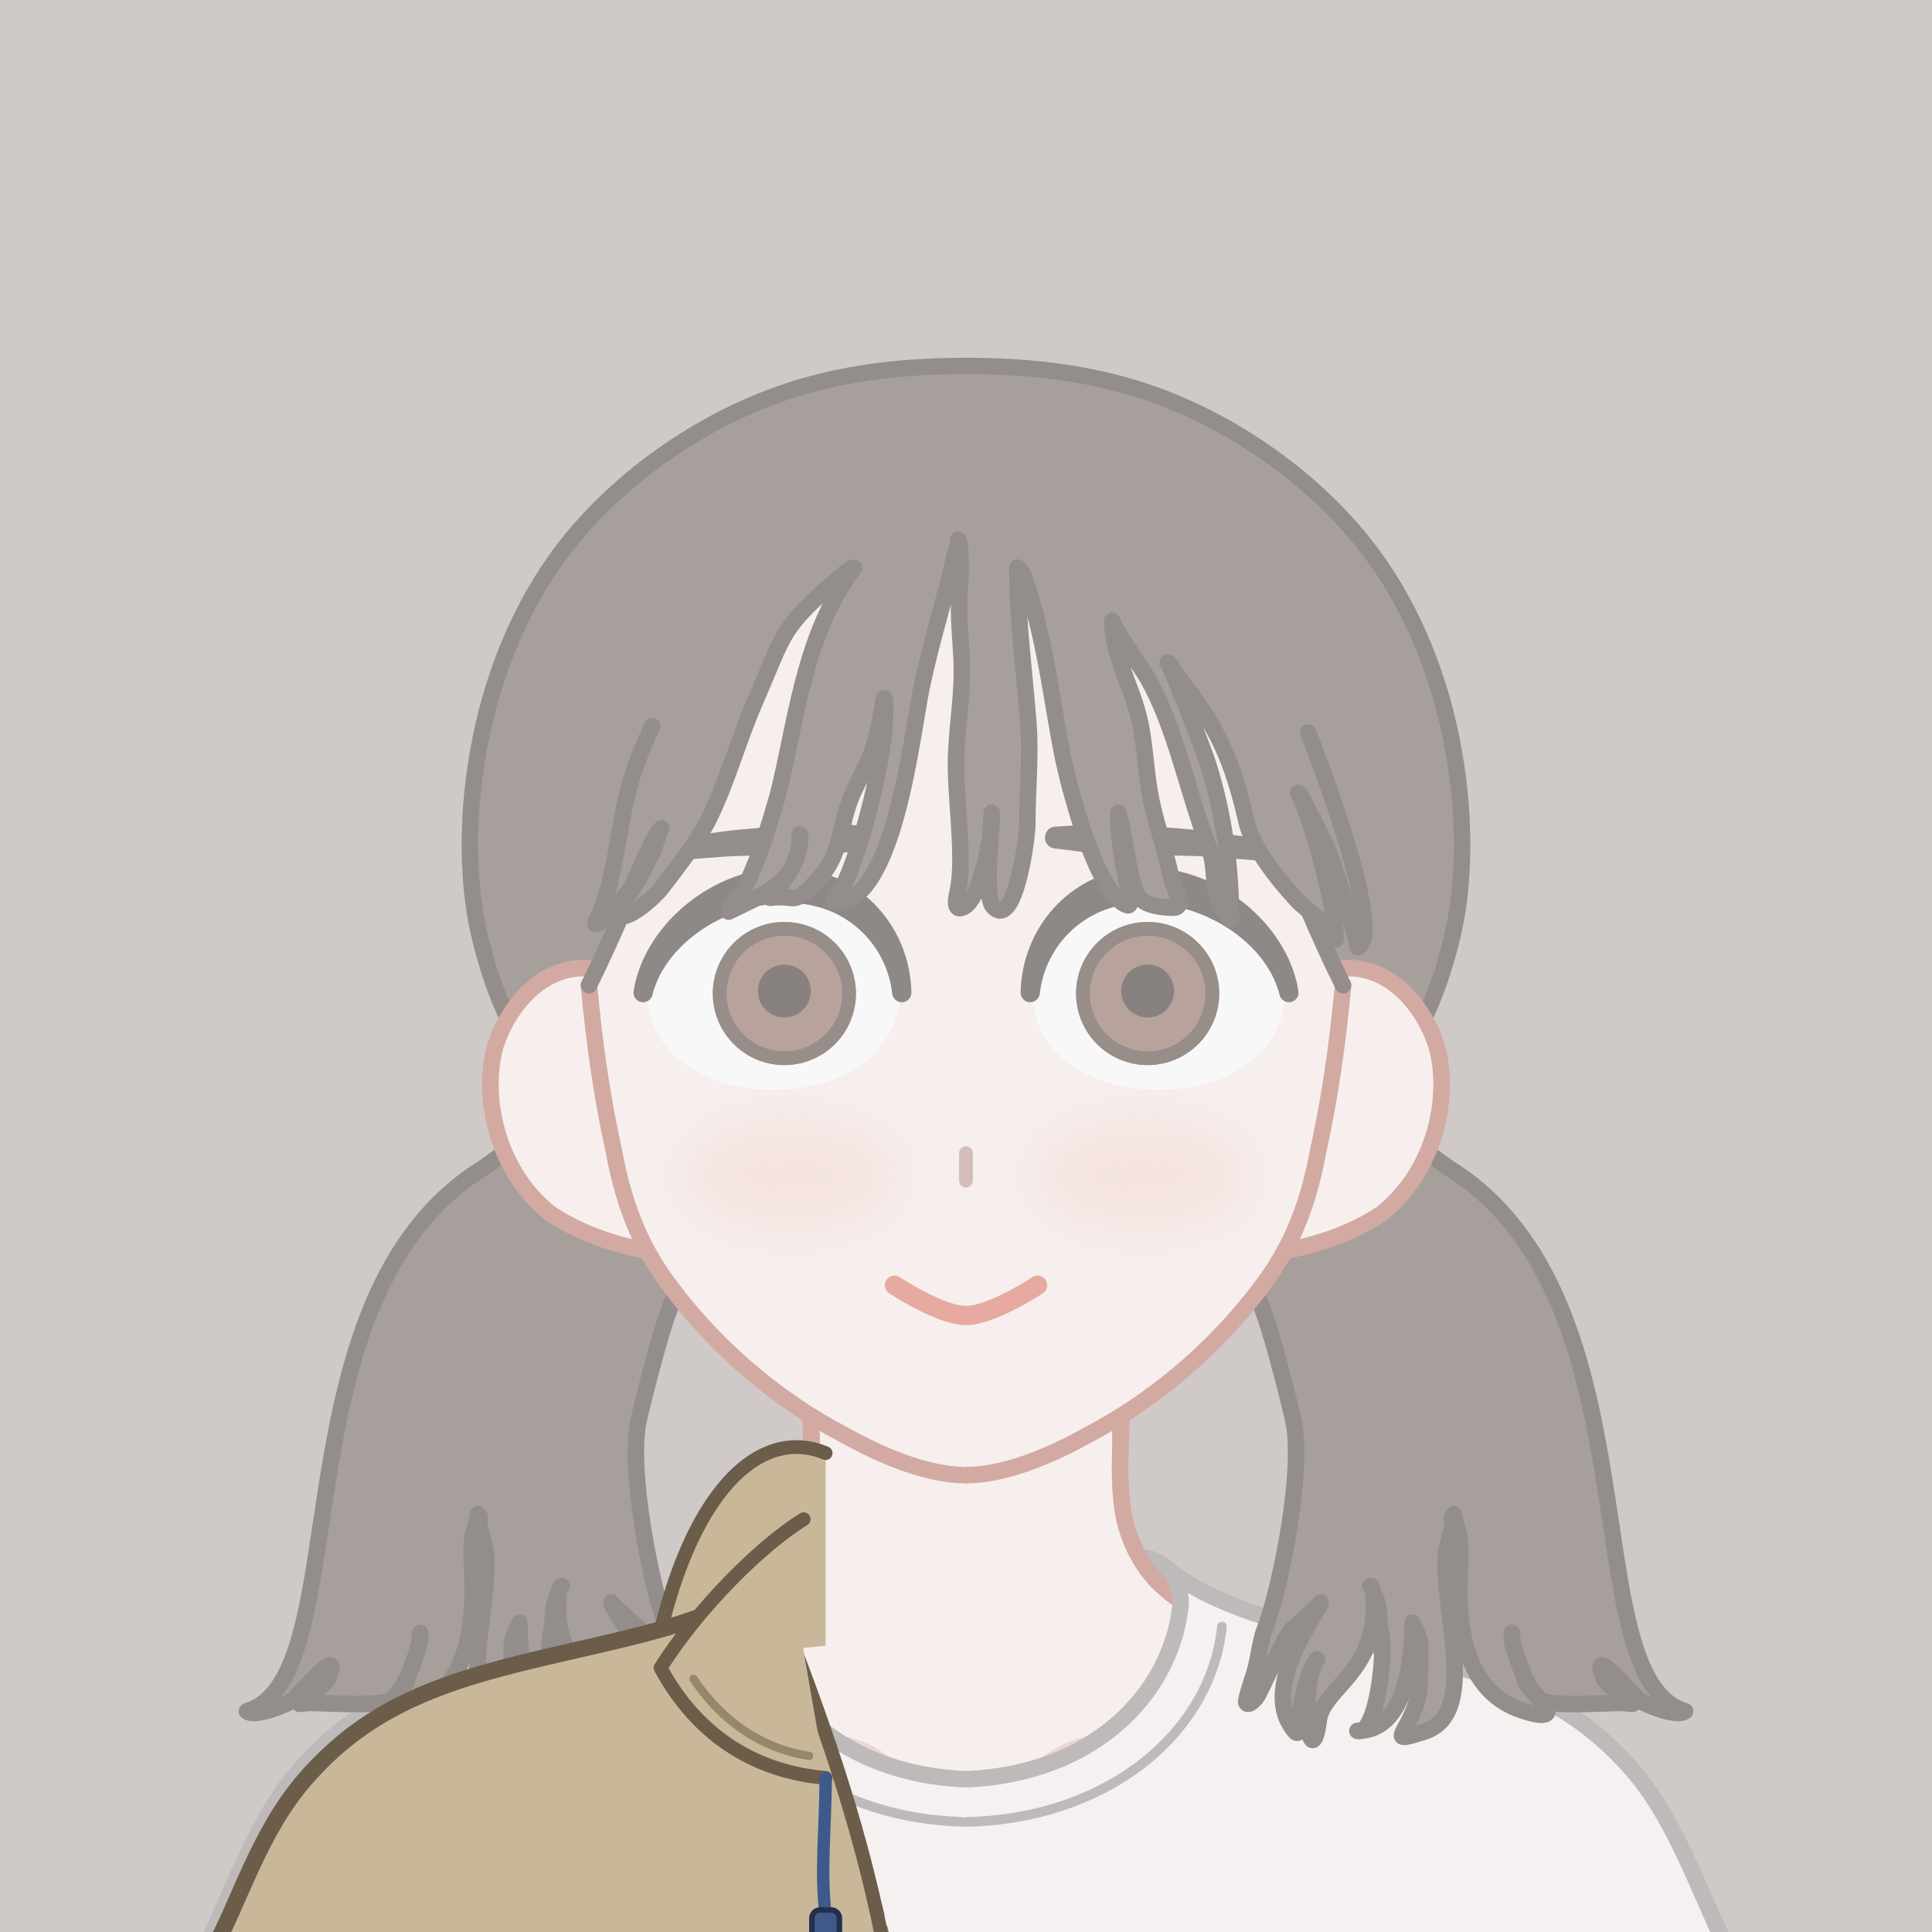
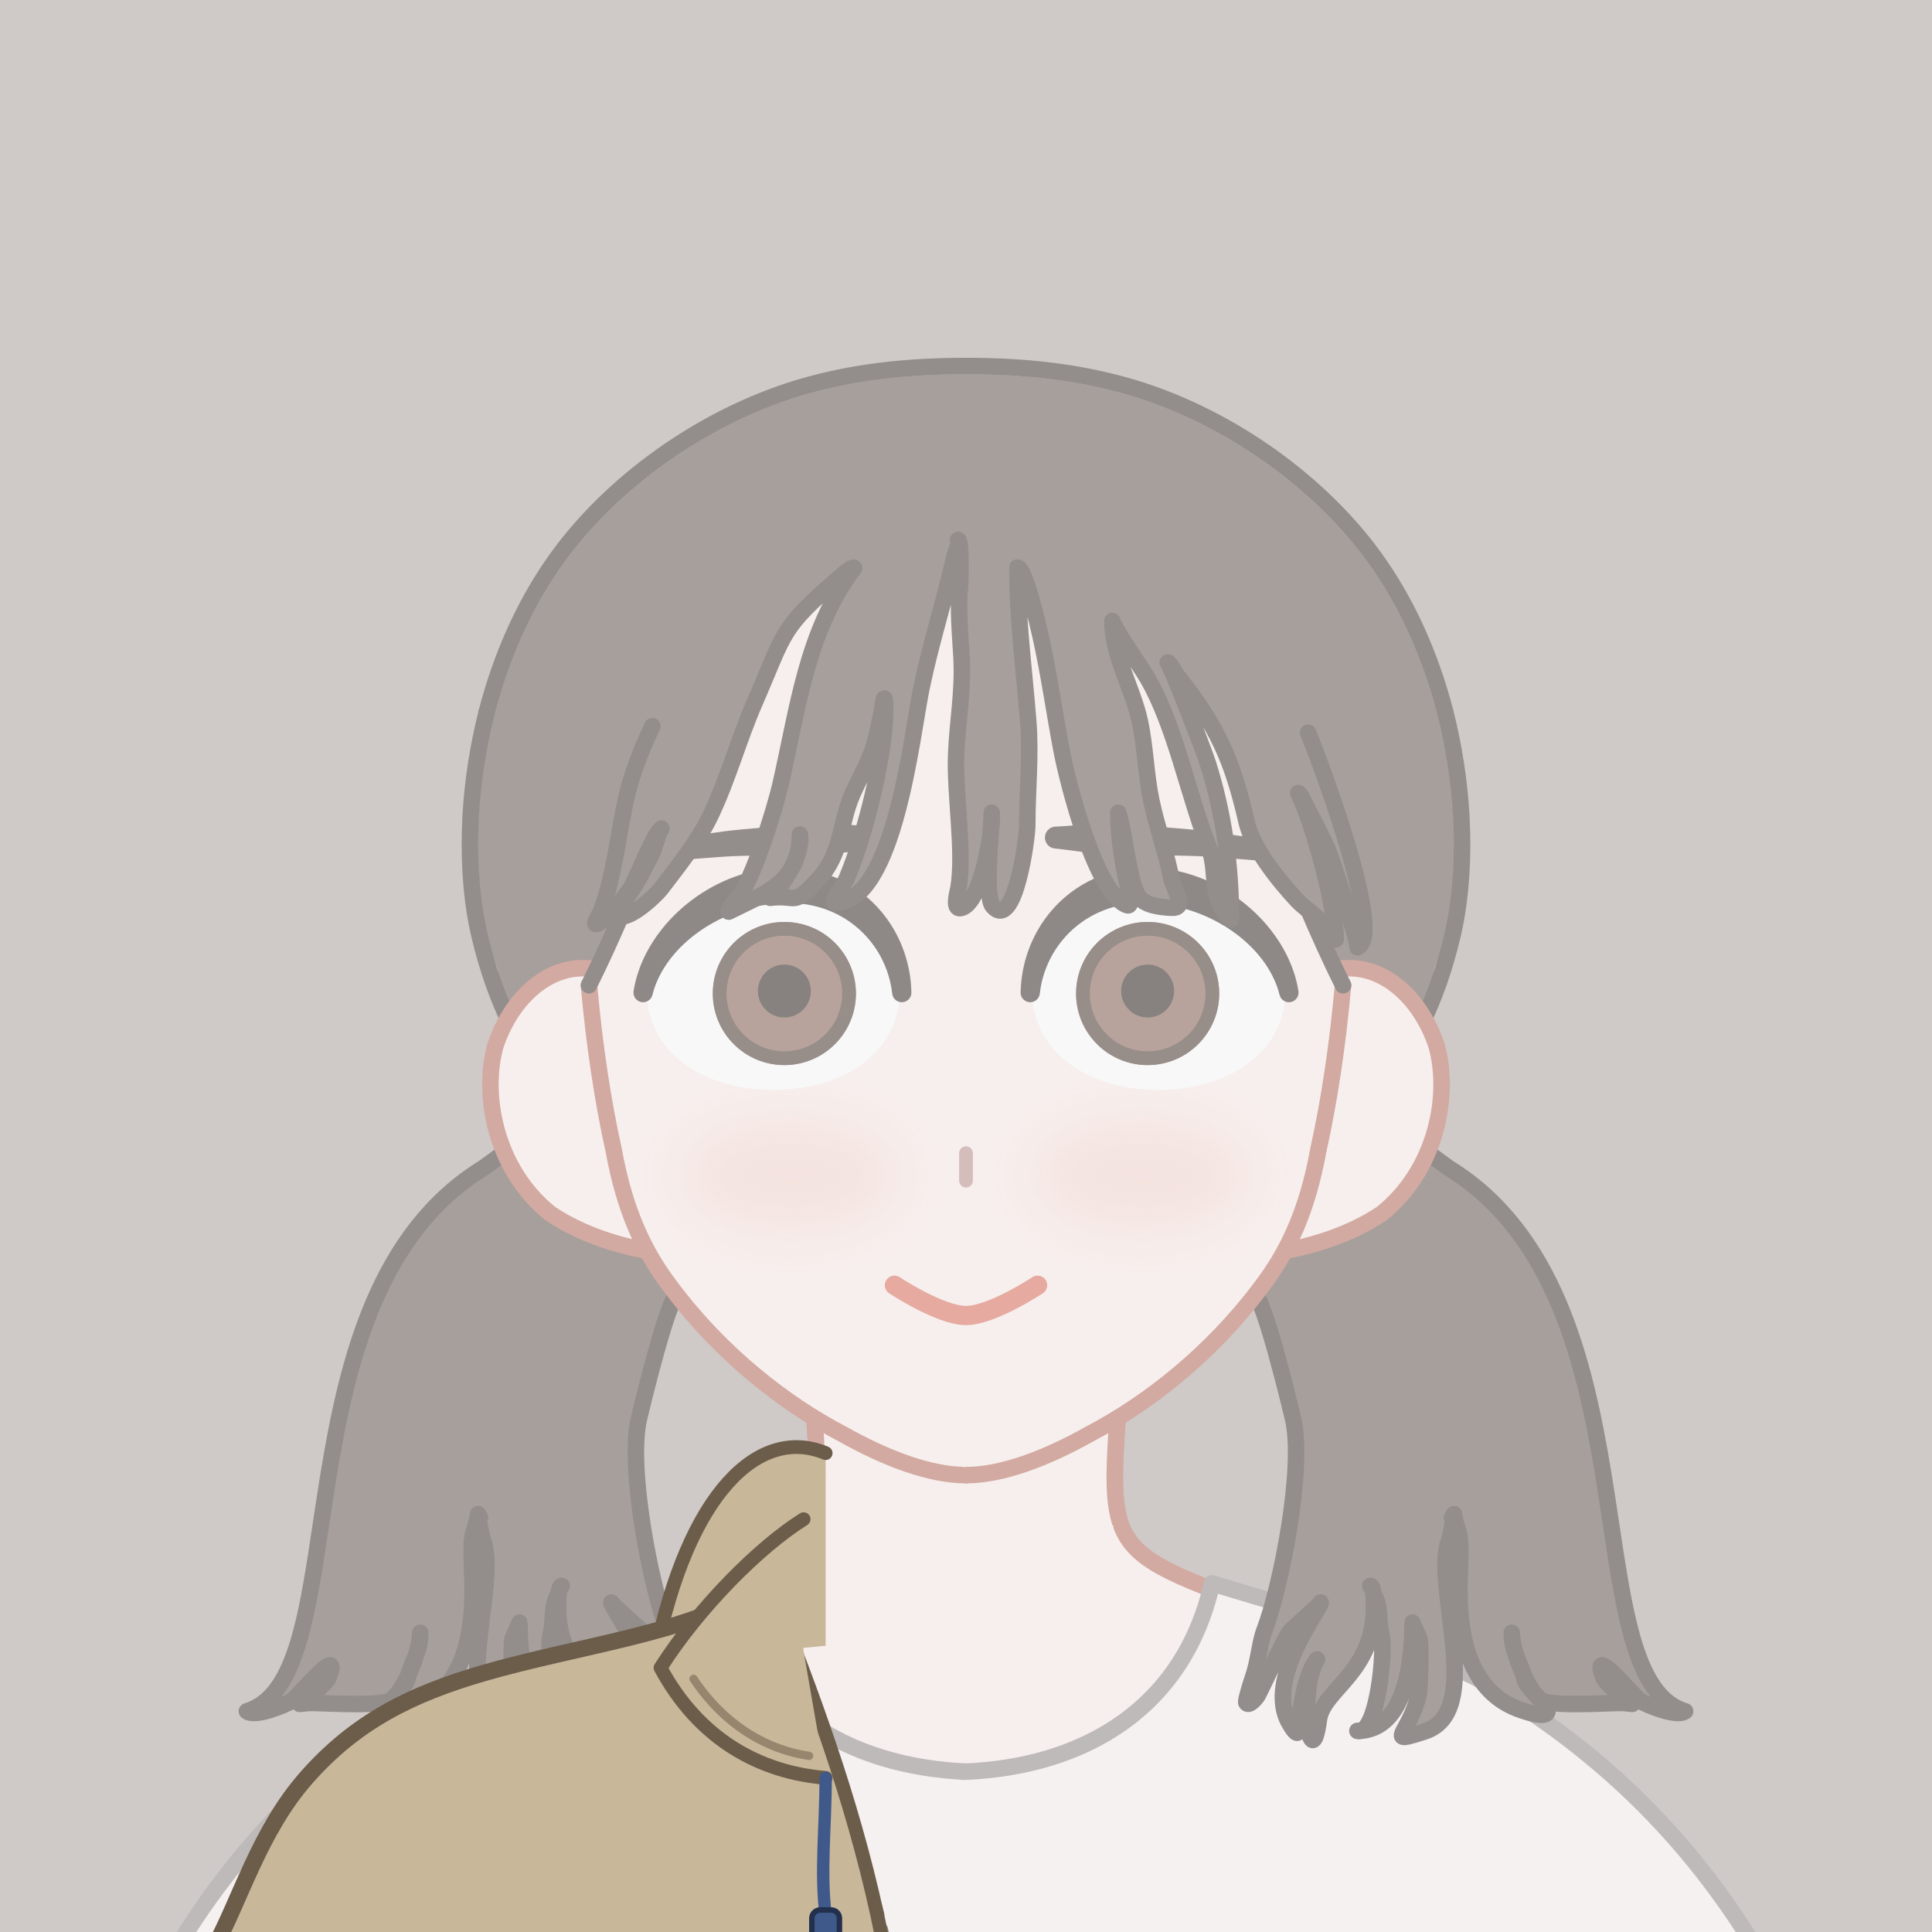
<svg xmlns="http://www.w3.org/2000/svg" width="702" height="702" viewBox="0 0 702 702">
  <g id="_ref">
    <g opacity="0.5">
      <defs>
        <clipPath id="makeup-blush-clip-path-32">
          <path d="M215.154 389.2 L359.154 389.2 L359.154 464.8 L215.154 464.8 Z" />
        </clipPath>
        <filter id="makeup-blush-filter-12" filterUnits="userSpaceOnUse" x="218.154" y="377" width="138" height="100" color-interpolation-filters="sRGB">
          <feGaussianBlur in="SourceGraphic" stdDeviation="9" color-interpolation-filters="linearRGB" />
        </filter>
        <clipPath id="cg-eye2">
          <path d="M242 360 C242 338 262 326 288 326 C314 326 334 338 334 360 C334 382 314 396 288 396 C262 396 242 382 242 360 Z" fill="#ffffff" />
        </clipPath>
      </defs>
      <rect width="702" height="702" fill="#ada19f" />
      <g data-layer="body">
        <g>
          <g>
-             <path d="M296 490 L298 522 C293.615 554.385 304.615 564.885 259.333 589.667 L210.333 604.167 C118.615 622.385 119.615 639.385 96.5 675.5 L80.5 709 L352 712 L352 490 Z" fill="#fdeeea" />
-             <path d="M80.177 709.772 C89.948 691.718 96.554 667.356 113.323 648.166 C131.428 627.449 150.416 618.37 176.588 610.801 C209.733 601.215 252.656 595.455 273.168 581.575 C284.163 574.134 289.86 564.776 292.817 554.408 C296.711 540.759 294.236 520.005 294.407 505.93 C294.426 504.332 294.448 497.885 294.448 490.885" fill="none" stroke="#b46352" stroke-width="6" stroke-linecap="round" stroke-linejoin="round" />
-             <path d="M208.379 623.077 C244.052 629.981 262.383 628.387 280.56 630.815 C304.003 633.947 312.488 629.53 329.417 647.841" fill="none" stroke="#b46352" stroke-width="5" stroke-linecap="round" opacity="0.35" />
-           </g>
-         </g>
-         <g transform="translate(702 0) scale(-1 1)">
-           <g>
-             <path d="M296 490 L298 522 C293.615 554.385 304.615 564.885 259.333 589.667 L210.333 604.167 C118.615 622.385 119.615 639.385 96.5 675.5 L80.5 709 L352 712 L352 490 Z" fill="#fdeeea" />
-             <path d="M80.177 709.772 C89.948 691.718 96.554 667.356 113.323 648.166 C131.428 627.449 150.416 618.37 176.588 610.801 C209.733 601.215 252.656 595.455 273.168 581.575 C284.163 574.134 289.86 564.776 292.817 554.408 C296.711 540.759 294.236 520.005 294.407 505.93 C294.426 504.332 294.448 497.885 294.448 490.885" fill="none" stroke="#b46352" stroke-width="6" stroke-linecap="round" stroke-linejoin="round" />
-             <path d="M208.379 623.077 C244.052 629.981 262.383 628.387 280.56 630.815 C304.003 633.947 312.488 629.53 329.417 647.841" fill="none" stroke="#b46352" stroke-width="5" stroke-linecap="round" opacity="0.35" />
+             <path d="M295.671 489.536 C295.86 492.716 296.144 496.116 296.464 499.642 C297.826 514.657 301.926 539.769 294.878 553.441 C290.261 562.398 280.92 569.129 263.403 576.878 C201.389 604.31 121.546 617.454 90.97 686.317 C84.138 701.704 75.573 709.986 91.684 710.505 C172.929 713.121 257.936 710.936 339.784 711.863 C343.856 711.909 347.928 711.955 352 712 L352 490 C333.295 490 314.238 489.776 295.671 489.536 Z" fill="#fdeeea" />
+             <path d="M82.239 710.936 C110.769 630.434 156.416 616.431 231.1 588.839 C305.46 561.366 299.091 568.122 294.374 492.286 C294.334 491.649 294.298 491.019 294.267 490.397" fill="none" stroke="#b46352" stroke-width="6" stroke-linecap="round" stroke-linejoin="round" />
+             <path d="M214.397 621.514 C239.223 625.184 260.265 629.212 285.965 632.16 C304.952 634.337 315.621 632.997 329.595 648.055" fill="none" stroke="#b46352" stroke-width="5" stroke-linecap="round" opacity="0.35" />
+           </g>
+         </g>
+         <g transform="translate(702 0) scale(-1 1)">
+           <g>
+             <path d="M295.671 489.536 C295.86 492.716 296.144 496.116 296.464 499.642 C297.826 514.657 301.926 539.769 294.878 553.441 C290.261 562.398 280.92 569.129 263.403 576.878 C201.389 604.31 121.546 617.454 90.97 686.317 C84.138 701.704 75.573 709.986 91.684 710.505 C172.929 713.121 257.936 710.936 339.784 711.863 C343.856 711.909 347.928 711.955 352 712 L352 490 C333.295 490 314.238 489.776 295.671 489.536 Z" fill="#fdeeea" />
+             <path d="M82.239 710.936 C110.769 630.434 156.416 616.431 231.1 588.839 C305.46 561.366 299.091 568.122 294.374 492.286 C294.334 491.649 294.298 491.019 294.267 490.397" fill="none" stroke="#b46352" stroke-width="6" stroke-linecap="round" stroke-linejoin="round" />
+             <path d="M214.397 621.514 C239.223 625.184 260.265 629.212 285.965 632.16 C304.952 634.337 315.621 632.997 329.595 648.055" fill="none" stroke="#b46352" stroke-width="5" stroke-linecap="round" opacity="0.35" />
          </g>
        </g>
      </g>
      <g data-layer="cloth">
        <g>
-           <g>
-             <path d="M287.879 565.797 C284.026 565.994 281.02 567.296 278.753 569.214" fill="none" stroke="#8b8382" stroke-width="6" stroke-linecap="round" stroke-linejoin="round" />
-           </g>
-           <g>
-             <path d="M273.168 575.575 C243.359 590.119 202.733 597.965 169.588 607.551 C129.859 621.619 123.678 627.449 105.573 648.166 C88.804 667.356 85.948 688.218 76.177 706.272 L73.25 712.25 L352 712 L352 646 C304 644 274.109 614.869 273.168 575.575 Z" fill="#f9f2f1" />
-             <path d="M278.001 569.742 C255.95 589.066 205.233 596.215 172.088 605.801 C145.916 613.37 126.928 622.449 108.823 643.166 C92.054 662.356 82.948 692.218 73.177 710.272" fill="none" stroke="#8b8382" stroke-width="6" stroke-linecap="round" stroke-linejoin="round" />
-             <path d="M258 591 C262 630 300 661 351 662" fill="none" stroke="#8b8382" stroke-width="3.5" stroke-linecap="round" stroke-linejoin="round" />
-             <path d="M278.753 569.214 C274.101 573.151 272.561 579.686 273.19 584.598 C277.219 616.041 304.972 644.552 350.75 646.5" fill="none" stroke="#8b8382" stroke-width="6" stroke-linecap="round" stroke-linejoin="round" />
-           </g>
-         </g>
-         <g transform="translate(702 0) scale(-1 1)">
-           <g>
-             <path d="M287.879 565.797 C284.026 565.994 281.02 567.296 278.753 569.214" fill="none" stroke="#8b8382" stroke-width="6" stroke-linecap="round" stroke-linejoin="round" />
-           </g>
-           <g>
-             <path d="M273.168 575.575 C243.359 590.119 202.733 597.965 169.588 607.551 C129.859 621.619 123.678 627.449 105.573 648.166 C88.804 667.356 85.948 688.218 76.177 706.272 L73.25 712.25 L352 712 L352 646 C304 644 274.109 614.869 273.168 575.575 Z" fill="#f9f2f1" />
-             <path d="M278.001 569.742 C255.95 589.066 205.233 596.215 172.088 605.801 C145.916 613.37 126.928 622.449 108.823 643.166 C92.054 662.356 82.948 692.218 73.177 710.272" fill="none" stroke="#8b8382" stroke-width="6" stroke-linecap="round" stroke-linejoin="round" />
-             <path d="M258 591 C262 630 300 661 351 662" fill="none" stroke="#8b8382" stroke-width="3.5" stroke-linecap="round" stroke-linejoin="round" />
-             <path d="M278.753 569.214 C274.101 573.151 272.561 579.686 273.19 584.598 C277.219 616.041 304.972 644.552 350.75 646.5" fill="none" stroke="#8b8382" stroke-width="6" stroke-linecap="round" stroke-linejoin="round" />
+           <g />
+           <g>
+             <path d="M74.27 711.857 C75.096 711.857 79.455 711.785 79.27 710.857 C79.988 711.754 79.98 711.045 80.769 711.677 L352 712 L352 643.827 C352 643.827 331.27 644.738 331.27 640.857 C331.27 641.677 314.183 637.136 312.712 636.525 C293.686 628.622 281.108 615.775 268.622 596.894 C267.434 595.098 260.906 575.253 260.906 575.253 C260.906 575.253 250.529 579.563 238.02 583.014 C214.672 589.456 172.415 606.101 167.717 608.731 C138.02 625.357 104.398 654.614 83.864 679.173 C78.119 686.044 53.378 710.723 70.211 711.756 C71.508 711.835 72.891 711.857 74.27 711.857 Z" fill="#f9f2f1" />
+             <path d="M63.073 709.523 C88.77 666.857 122.1 634.7 165.83 609.54 C199.77 592.857 218.52 588.357 261.6 575.333 C271.77 620.357 307.667 642.084 351.917 643.784" fill="none" stroke="#8b8382" stroke-width="6" stroke-linecap="round" stroke-linejoin="round" />
+           </g>
+         </g>
+         <g transform="translate(702 0) scale(-1 1)">
+           <g />
+           <g>
+             <path d="M74.27 711.857 C75.096 711.857 79.455 711.785 79.27 710.857 C79.988 711.754 79.98 711.045 80.769 711.677 L352 712 L352 643.827 C352 643.827 331.27 644.738 331.27 640.857 C331.27 641.677 314.183 637.136 312.712 636.525 C293.686 628.622 281.108 615.775 268.622 596.894 C267.434 595.098 260.906 575.253 260.906 575.253 C260.906 575.253 250.529 579.563 238.02 583.014 C214.672 589.456 172.415 606.101 167.717 608.731 C138.02 625.357 104.398 654.614 83.864 679.173 C78.119 686.044 53.378 710.723 70.211 711.756 C71.508 711.835 72.891 711.857 74.27 711.857 Z" fill="#f9f2f1" />
+             <path d="M63.073 709.523 C88.77 666.857 122.1 634.7 165.83 609.54 C199.77 592.857 218.52 588.357 261.6 575.333 C271.77 620.357 307.667 642.084 351.917 643.784" fill="none" stroke="#8b8382" stroke-width="6" stroke-linecap="round" stroke-linejoin="round" />
          </g>
        </g>
      </g>
      <g data-layer="skinNeck">
        <g>
          <g>
-             <path d="M352 577.869 L352 490 L296 490 L298 522 C294.607 547.062 300.427 559.017 282.246 574.628" fill="#fdeeea" />
-             <path d="M281.339 574.764 C287.189 568.716 290.703 561.82 292.817 554.408 C296.711 540.759 294.236 520.005 294.407 505.93 C294.426 504.332 294.448 497.885 294.448 490.885" fill="none" stroke="#b46352" stroke-width="6" stroke-linecap="round" stroke-linejoin="round" />
-           </g>
-         </g>
-         <g transform="translate(702 0) scale(-1 1)">
-           <g>
-             <path d="M352 577.869 L352 490 L296 490 L298 522 C294.607 547.062 300.427 559.017 282.246 574.628" fill="#fdeeea" />
-             <path d="M281.339 574.764 C287.189 568.716 290.703 561.82 292.817 554.408 C296.711 540.759 294.236 520.005 294.407 505.93 C294.426 504.332 294.448 497.885 294.448 490.885" fill="none" stroke="#b46352" stroke-width="6" stroke-linecap="round" stroke-linejoin="round" />
+             <path d="M296.464 499.642 C296.144 496.116 295.86 492.716 295.671 489.536 C314.238 489.776 333.295 490 352 490 L352 562.636 L351.354 562.564 L345.706 561.869 C333.876 560.36 321.926 558.6 310.081 557.018 C306.575 556.55 293.84 555.879 295.498 552.147 C301.677 538.233 297.784 514.195 296.464 499.642 Z" fill="#fdeeea" />
+             <path d="M295.107 552.726 C298.619 541.358 296.351 524.081 294.374 492.286" fill="none" stroke="#b46352" stroke-width="6" stroke-linecap="round" stroke-linejoin="round" />
+           </g>
+         </g>
+         <g transform="translate(702 0) scale(-1 1)">
+           <g>
+             <path d="M296.464 499.642 C296.144 496.116 295.86 492.716 295.671 489.536 C314.238 489.776 333.295 490 352 490 L352 562.636 L351.354 562.564 L345.706 561.869 C333.876 560.36 321.926 558.6 310.081 557.018 C306.575 556.55 293.84 555.879 295.498 552.147 C301.677 538.233 297.784 514.195 296.464 499.642 Z" fill="#fdeeea" />
+             <path d="M295.107 552.726 C298.619 541.358 296.351 524.081 294.374 492.286" fill="none" stroke="#b46352" stroke-width="6" stroke-linecap="round" stroke-linejoin="round" />
          </g>
        </g>
      </g>
      <g data-layer="hairMid">
        <g>
          <g>
            <path d="M246.346 470.051 C252.058 457.884 251.33 448.199 243.07 434.669 C238.956 426.719 237.325 420.839 228.711 415.289 C206.623 401.069 195.92 409.499 175.625 424.389 C99.328 471.409 130.552 609.403 89.711 621.793 C92.696 624.063 103.403 619.583 105.822 618.153 C108.255 616.713 124.757 596.133 119.336 609.653 C118.582 611.533 113.631 615.683 111.427 617.133 C106.635 620.283 109.057 618.723 113.403 618.773 C118.927 618.823 139.489 620.153 142.388 617.583 C147.818 612.773 152.711 599.273 152.711 593.263 C152.711 600.773 149.385 603.763 148.149 609.773 C147.304 613.873 139.593 619.023 139.706 621.733 C139.843 625.043 149.803 621.283 151.883 620.363 C170.299 612.233 171.711 589.693 171.711 577.413 C171.711 572.163 170.979 563.063 171.67 558.353 C171.876 556.953 173.9 551.093 173.711 550.173 C173.96 550.589 174.197 551.005 174.421 551.422 L174.11 550.922 C173.439 551.258 175.192 558.829 175.579 559.922 C181.477 576.576 162.297 622.015 184.409 629.153 C199.261 633.947 190.038 630.137 186.546 615.971 C186.03 613.875 185.61 597.159 186.226 595.409 C186.446 594.785 188.796 589.666 188.777 589.589 C188.777 602.195 190.785 628.922 208.777 628.922 C201.455 630.753 198.534 598.933 200.068 593.773 C201.338 589.499 200.169 584.271 202.538 579.84 C203.243 578.52 203.238 576.081 204.11 576.256 C202.849 576.003 202.797 581.895 202.777 582.922 C202.285 607.842 221.252 613.552 222.777 624.922 C225.695 646.676 230.392 614.04 223.444 602.922 C227.157 607.873 228.466 615.721 229.444 621.589 C230.324 626.871 228.975 634.026 233.57 626.033 C242.692 610.164 221.67 584.015 222.11 582.256 C223.525 584.142 230.728 590.225 232.983 592.471 C235.024 594.505 242.514 611.398 245.016 616.038 C245.475 616.889 248.24 620.248 249.146 618.672 C249.502 618.052 247.263 611.007 246.804 609.719 C244.719 603.857 244.271 596.797 242.595 592.453 C236.61 576.947 227.965 533.366 232.163 515.515 C233.177 511.198 242.851 470.916 246.346 470.051 Z" fill="#5d4e48" stroke="#352a27" stroke-width="6" stroke-linecap="round" stroke-linejoin="round" />
          </g>
        </g>
        <g transform="translate(702 0) scale(-1 1)">
          <g>
            <path d="M246.346 470.051 C252.058 457.884 251.33 448.199 243.07 434.669 C238.956 426.719 237.325 420.839 228.711 415.289 C206.623 401.069 195.92 409.499 175.625 424.389 C99.328 471.409 130.552 609.403 89.711 621.793 C92.696 624.063 103.403 619.583 105.822 618.153 C108.255 616.713 124.757 596.133 119.336 609.653 C118.582 611.533 113.631 615.683 111.427 617.133 C106.635 620.283 109.057 618.723 113.403 618.773 C118.927 618.823 139.489 620.153 142.388 617.583 C147.818 612.773 152.711 599.273 152.711 593.263 C152.711 600.773 149.385 603.763 148.149 609.773 C147.304 613.873 139.593 619.023 139.706 621.733 C139.843 625.043 149.803 621.283 151.883 620.363 C170.299 612.233 171.711 589.693 171.711 577.413 C171.711 572.163 170.979 563.063 171.67 558.353 C171.876 556.953 173.9 551.093 173.711 550.173 C173.96 550.589 174.197 551.005 174.421 551.422 L174.11 550.922 C173.439 551.258 175.192 558.829 175.579 559.922 C181.477 576.576 162.297 622.015 184.409 629.153 C199.261 633.947 190.038 630.137 186.546 615.971 C186.03 613.875 185.61 597.159 186.226 595.409 C186.446 594.785 188.796 589.666 188.777 589.589 C188.777 602.195 190.785 628.922 208.777 628.922 C201.455 630.753 198.534 598.933 200.068 593.773 C201.338 589.499 200.169 584.271 202.538 579.84 C203.243 578.52 203.238 576.081 204.11 576.256 C202.849 576.003 202.797 581.895 202.777 582.922 C202.285 607.842 221.252 613.552 222.777 624.922 C225.695 646.676 230.392 614.04 223.444 602.922 C227.157 607.873 228.466 615.721 229.444 621.589 C230.324 626.871 228.975 634.026 233.57 626.033 C242.692 610.164 221.67 584.015 222.11 582.256 C223.525 584.142 230.728 590.225 232.983 592.471 C235.024 594.505 242.514 611.398 245.016 616.038 C245.475 616.889 248.24 620.248 249.146 618.672 C249.502 618.052 247.263 611.007 246.804 609.719 C244.719 603.857 244.271 596.797 242.595 592.453 C236.61 576.947 227.965 533.366 232.163 515.515 C233.177 511.198 242.851 470.916 246.346 470.051 Z" fill="#5d4e48" stroke="#352a27" stroke-width="6" stroke-linecap="round" stroke-linejoin="round" />
          </g>
        </g>
      </g>
      <g data-layer="hairBase">
        <g>
          <g>
            <path d="M352 381.448 L352 135.951 L351.016 135.951 C330.344 135.951 310.656 137.919 290.968 143.826 C255.53 154.654 224.03 178.279 205.327 203.873 C186.623 229.467 175.795 262.936 173.826 297.39 C172.842 317.077 174.811 336.765 180.717 351.531 C182.027 358.081 184.209 364.632 187.262 370.602 C187.365 370.682 201.168 393.038 203.562 396.448 C204.832 398.257 211.612 404.019 213.517 405.842 C223.248 415.153 227.833 417.061 239.562 423.948 C253.821 432.321 287.168 441.633 303.192 437.819 C328.028 431.907 350.54 430.17 351.074 398.222 C351.102 396.519 351.452 381.949 352 381.448 Z" fill="#5d4e48" />
          </g>
          <g>
            <path d="M351 133 C330 133 310 135 290 141 C254 152 222 176 203 202 C191 218.4 182.2 238 176.8 259" fill="none" stroke="#352a27" stroke-width="6" stroke-linecap="round" stroke-linejoin="round" />
          </g>
          <g>
            <path d="M176.8 259 C173.7 271.3 171.7 284.1 171 297 C170.247 312.067 171.196 327.134 174.275 340.064 C179.731 362.97 189.199 384.12 205.639 400.625 C218.159 413.194 231.61 422.103 248.042 428.491 C248.47 428.658 248.896 428.816 249.319 428.964 C252.635 430.122 260.334 430.818 262.896 432.282" fill="none" stroke="#352a27" stroke-width="6" stroke-linecap="round" stroke-linejoin="round" />
          </g>
        </g>
        <g transform="translate(702 0) scale(-1 1)">
          <g>
            <path d="M352 381.448 L352 135.951 L351.016 135.951 C330.344 135.951 310.656 137.919 290.968 143.826 C255.53 154.654 224.03 178.279 205.327 203.873 C186.623 229.467 175.795 262.936 173.826 297.39 C172.842 317.077 174.811 336.765 180.717 351.531 C182.027 358.081 184.209 364.632 187.262 370.602 C187.365 370.682 201.168 393.038 203.562 396.448 C204.832 398.257 211.612 404.019 213.517 405.842 C223.248 415.153 227.833 417.061 239.562 423.948 C253.821 432.321 287.168 441.633 303.192 437.819 C328.028 431.907 350.54 430.17 351.074 398.222 C351.102 396.519 351.452 381.949 352 381.448 Z" fill="#5d4e48" />
          </g>
          <g>
            <path d="M351 133 C330 133 310 135 290 141 C254 152 222 176 203 202 C191 218.4 182.2 238 176.8 259" fill="none" stroke="#352a27" stroke-width="6" stroke-linecap="round" stroke-linejoin="round" />
          </g>
          <g>
            <path d="M176.8 259 C173.7 271.3 171.7 284.1 171 297 C170.247 312.067 171.196 327.134 174.275 340.064 C179.731 362.97 189.199 384.12 205.639 400.625 C218.159 413.194 231.61 422.103 248.042 428.491 C248.47 428.658 248.896 428.816 249.319 428.964 C252.635 430.122 260.334 430.818 262.896 432.282" fill="none" stroke="#352a27" stroke-width="6" stroke-linecap="round" stroke-linejoin="round" />
          </g>
        </g>
      </g>
      <g data-layer="ear">
        <g>
          <g>
            <path d="M215 352 C200 350 186 362 180 380 C175 398 180 425 200 441 C212 449 226 453 238 455 L225 380 Z" fill="#fdeeea" />
            <path d="M215 352 C200 350 186 362 180 380 C175 398 180 425 200 441 C212 449 226 453 238 455" fill="none" stroke="#b46352" stroke-width="6" stroke-linecap="round" stroke-linejoin="round" />
          </g>
        </g>
        <g transform="translate(702 0) scale(-1 1)">
          <g>
            <path d="M215 352 C200 350 186 362 180 380 C175 398 180 425 200 441 C212 449 226 453 238 455 L225 380 Z" fill="#fdeeea" />
            <path d="M215 352 C200 350 186 362 180 380 C175 398 180 425 200 441 C212 449 226 453 238 455" fill="none" stroke="#b46352" stroke-width="6" stroke-linecap="round" stroke-linejoin="round" />
          </g>
        </g>
      </g>
      <g data-layer="face">
        <g>
          <g>
            <path d="M352 200 L351 200 C322 200 296 208 278 228 C262 246 250 272 240 298 C232 318 223 340 214 358 C216 380 219 400 223 418 C227 440 234 455 244 468 C262 492 285 510 306 521 C322 530 338 536 351 536 L352 536 Z" fill="#fdeeea" />
            <path d="M214 358 C216 380 219 400 223 418 C227 440 234 455 244 468 C262 492 285 510 306 521 C322 530 338 536 351 536" fill="none" stroke="#b46352" stroke-width="6" stroke-linecap="round" stroke-linejoin="round" />
          </g>
        </g>
        <g transform="translate(702 0) scale(-1 1)">
          <g>
            <path d="M352 200 L351 200 C322 200 296 208 278 228 C262 246 250 272 240 298 C232 318 223 340 214 358 C216 380 219 400 223 418 C227 440 234 455 244 468 C262 492 285 510 306 521 C322 530 338 536 351 536 L352 536 Z" fill="#fdeeea" />
            <path d="M214 358 C216 380 219 400 223 418 C227 440 234 455 244 468 C262 492 285 510 306 521 C322 530 338 536 351 536" fill="none" stroke="#b46352" stroke-width="6" stroke-linecap="round" stroke-linejoin="round" />
          </g>
        </g>
      </g>
      <g data-layer="makeup">
        <g>
          <g>
            <g clip-path="url(#makeup-blush-clip-path-32)">
              <g filter="url(#makeup-blush-filter-12)">
                <ellipse cx="287.154" cy="427" rx="40" ry="21" fill="#f3bfb8" opacity="0.5" />
              </g>
            </g>
          </g>
        </g>
        <g transform="translate(702 0) scale(-1 1)">
          <g>
            <g clip-path="url(#makeup-blush-clip-path-32)">
              <g filter="url(#makeup-blush-filter-12)">
                <ellipse cx="287.154" cy="427" rx="40" ry="21" fill="#f3bfb8" opacity="0.5" />
              </g>
            </g>
          </g>
        </g>
      </g>
      <g data-layer="mouth">
        <g>
          <path d="M351 419 L351 429" fill="none" stroke="#b98a88" stroke-width="5" stroke-linecap="round" />
        </g>
        <g>
          <path d="M325 467 C325 467 341.59 478 351 478 C360.41 478 377 467 377 467" fill="none" stroke="#dc6450" stroke-width="7" stroke-linecap="round" stroke-linejoin="round" />
        </g>
      </g>
      <g data-layer="eye">
        <g transform="translate(285 361) scale(1) translate(-292 -361)">
          <path d="M242 360 C242 338 262 326 288 326 C314 326 334 338 334 360 C334 382 314 396 288 396 C262 396 242 382 242 360 Z" fill="#ffffff" />
          <g clip-path="url(#cg-eye2)">
            <g transform="translate(292 361) scale(0.26)">
              <g transform="translate(-110 -110) scale(1)">
                <g>
                  <circle cx="110" cy="110" r="100" fill="#7e5647" />
                  <circle cx="110" cy="106.526" r="37" fill="#1e1410" />
                </g>
              </g>
            </g>
            <circle cx="292" cy="361" r="23.5" fill="none" stroke="#3e2a22" stroke-width="5" />
          </g>
          <g>
            <polygon points="237.252,359.897 237.551,358.24 237.883,356.76 237.941,356.513 238.406,354.792 238.803,353.526 238.951,353.061 239.578,351.317 239.962,350.368 240.28,349.584 241.058,347.862 241.344,347.294 241.925,346.127 242.867,344.408 242.928,344.314 243.885,342.708 244.617,341.579 244.985,341.016 246.164,339.343 246.569,338.814 247.417,337.698 248.568,336.29 248.745,336.08 250.15,334.489 250.84,333.764 251.624,332.938 253.169,331.426 253.251,331.357 254.778,329.959 255.664,329.208 256.451,328.542 258.188,327.176 258.338,327.071 259.976,325.871 260.978,325.193 261.816,324.627 263.713,323.445 263.884,323.351 265.648,322.334 266.723,321.768 267.619,321.299 269.636,320.333 269.832,320.251 271.687,319.443 272.839,318.994 273.747,318.642 275.844,317.917 276.12,317.835 277.977,317.271 279.259,316.935 280.089,316.72 282.225,316.252 282.674,316.172 284.386,315.867 285.904,315.658 286.538,315.572 288.676,315.367 289.401,315.327 290.829,315.25 292.642,315.226 293.004,315.221 295.029,315.28 296.147,315.36 297.018,315.423 298.974,315.649 299.642,315.754 300.899,315.956 302.839,316.351 303.092,316.412 304.736,316.824 306.239,317.271 306.592,317.373 308.418,318.001 309.548,318.446 310.23,318.713 311.993,319.495 312.749,319.869 313.708,320.347 315.391,321.276 315.82,321.534 317.035,322.277 318.624,323.341 318.745,323.424 320.158,324.467 321.316,325.4 321.654,325.667 323.091,326.923 323.903,327.696 324.47,328.235 325.79,329.602 326.297,330.172 327.055,331.028 328.256,332.499 328.49,332.806 329.392,334.018 330.352,335.425 330.465,335.582 331.471,337.186 332.122,338.33 332.409,338.828 333.281,340.508 333.67,341.338 334.08,342.214 334.808,343.949 334.992,344.434 335.468,345.715 336.057,347.505 336.088,347.599 336.571,349.304 336.901,350.668 337.014,351.126 337.388,352.973 337.543,353.928 337.688,354.817 337.915,356.668 337.962,357.21 338.072,358.537 338.153,360.357 338.146,361.044 338.006,361.715 337.737,362.346 337.35,362.913 336.861,363.394 336.286,363.769 335.65,364.026 334.976,364.153 334.29,364.146 333.618,364.006 332.987,363.737 332.42,363.35 331.94,362.861 331.564,362.286 331.308,361.65 331.18,360.976 330.952,359.311 330.741,358.141 330.667,357.75 330.321,356.221 330.125,355.498 329.911,354.712 329.435,353.212 329.326,352.918 328.903,351.751 328.295,350.262 328.289,350.247 332.186,348.915 328.346,350.404 327.667,348.922 327.122,347.855 326.963,347.551 326.209,346.222 325.793,345.553 325.404,344.931 324.546,343.673 324.313,343.364 323.644,342.461 322.641,341.211 326.581,338.437 322.758,341.37 322.695,341.298 321.707,340.166 320.806,339.215 320.678,339.088 319.611,338.057 318.914,337.435 318.503,337.07 317.368,336.138 316.918,335.8 316.202,335.257 315.002,334.422 314.826,334.316 313.769,333.636 312.455,332.862 312.429,332.847 315.575,328.126 312.628,332.973 311.255,332.235 310.187,331.716 309.949,331.605 308.63,331.03 307.86,330.729 307.304,330.513 305.949,330.043 305.483,329.903 304.56,329.62 303.179,329.254 303.067,329.233 301.785,328.941 300.369,328.674 300.36,328.676 298.901,328.459 297.886,328.344 297.468,328.298 296.013,328.186 295.393,328.162 294.522,328.124 292.996,328.113 292.886,328.117 291.308,328.156 290.115,328.224 289.625,328.251 287.955,328.397 287.555,328.445 286.26,328.598 284.767,328.824 284.542,328.856 282.84,329.164 282.225,329.296 281.147,329.526 279.48,329.94 279.412,329.953 277.697,330.432 276.975,330.658 276,330.962 274.294,331.56 274.289,331.557 272.589,332.208 271.847,332.519 270.917,332.909 269.253,333.675 269.166,333.715 266.483,328.557 269.341,333.62 267.607,334.487 266.89,334.872 265.995,335.352 264.409,336.278 264.333,336.322 261.3,331.723 264.49,336.215 262.858,337.24 262.157,337.711 261.347,338.255 259.821,339.363 259.808,339.373 256.523,335.37 259.946,339.255 258.454,340.418 257.716,341.032 257.083,341.559 255.762,342.739 255.685,342.806 254.501,343.949 253.647,344.833 253.301,345.188 252.159,346.459 251.834,346.845 251.082,347.752 250.048,349.104 250.03,349.127 246.472,346.733 250.12,348.988 249.134,350.389 248.514,351.347 248.254,351.743 247.457,353.088 247.132,353.691 246.724,354.451 246.056,355.833 245.922,356.135 245.462,357.208 244.942,358.578 244.909,358.668 244.488,359.962 244.081,361.436 243.865,362.087 243.527,362.684 243.078,363.203 242.537,363.625 241.924,363.933 241.262,364.116 240.578,364.166 239.897,364.081 239.246,363.865 238.649,363.527 238.13,363.078 237.708,362.537 237.4,361.924 237.218,361.262 237.168,360.578" fill="#2b201d" />
          </g>
        </g>
        <g transform="translate(702 0) scale(-1 1)">
          <g transform="translate(285 361) scale(1) translate(-292 -361)">
            <path d="M242 360 C242 338 262 326 288 326 C314 326 334 338 334 360 C334 382 314 396 288 396 C262 396 242 382 242 360 Z" fill="#ffffff" />
            <g clip-path="url(#cg-eye2)">
              <g transform="translate(292 361) scale(0.26)">
                <g transform="translate(-110 -110) scale(1)">
                  <g>
                    <circle cx="110" cy="110" r="100" fill="#7e5647" />
                    <circle cx="110" cy="106.526" r="37" fill="#1e1410" />
                  </g>
                </g>
              </g>
              <circle cx="292" cy="361" r="23.5" fill="none" stroke="#3e2a22" stroke-width="5" />
            </g>
            <g>
              <polygon points="237.252,359.897 237.551,358.24 237.883,356.76 237.941,356.513 238.406,354.792 238.803,353.526 238.951,353.061 239.578,351.317 239.962,350.368 240.28,349.584 241.058,347.862 241.344,347.294 241.925,346.127 242.867,344.408 242.928,344.314 243.885,342.708 244.617,341.579 244.985,341.016 246.164,339.343 246.569,338.814 247.417,337.698 248.568,336.29 248.745,336.08 250.15,334.489 250.84,333.764 251.624,332.938 253.169,331.426 253.251,331.357 254.778,329.959 255.664,329.208 256.451,328.542 258.188,327.176 258.338,327.071 259.976,325.871 260.978,325.193 261.816,324.627 263.713,323.445 263.884,323.351 265.648,322.334 266.723,321.768 267.619,321.299 269.636,320.333 269.832,320.251 271.687,319.443 272.839,318.994 273.747,318.642 275.844,317.917 276.12,317.835 277.977,317.271 279.259,316.935 280.089,316.72 282.225,316.252 282.674,316.172 284.386,315.867 285.904,315.658 286.538,315.572 288.676,315.367 289.401,315.327 290.829,315.25 292.642,315.226 293.004,315.221 295.029,315.28 296.147,315.36 297.018,315.423 298.974,315.649 299.642,315.754 300.899,315.956 302.839,316.351 303.092,316.412 304.736,316.824 306.239,317.271 306.592,317.373 308.418,318.001 309.548,318.446 310.23,318.713 311.993,319.495 312.749,319.869 313.708,320.347 315.391,321.276 315.82,321.534 317.035,322.277 318.624,323.341 318.745,323.424 320.158,324.467 321.316,325.4 321.654,325.667 323.091,326.923 323.903,327.696 324.47,328.235 325.79,329.602 326.297,330.172 327.055,331.028 328.256,332.499 328.49,332.806 329.392,334.018 330.352,335.425 330.465,335.582 331.471,337.186 332.122,338.33 332.409,338.828 333.281,340.508 333.67,341.338 334.08,342.214 334.808,343.949 334.992,344.434 335.468,345.715 336.057,347.505 336.088,347.599 336.571,349.304 336.901,350.668 337.014,351.126 337.388,352.973 337.543,353.928 337.688,354.817 337.915,356.668 337.962,357.21 338.072,358.537 338.153,360.357 338.146,361.044 338.006,361.715 337.737,362.346 337.35,362.913 336.861,363.394 336.286,363.769 335.65,364.026 334.976,364.153 334.29,364.146 333.618,364.006 332.987,363.737 332.42,363.35 331.94,362.861 331.564,362.286 331.308,361.65 331.18,360.976 330.952,359.311 330.741,358.141 330.667,357.75 330.321,356.221 330.125,355.498 329.911,354.712 329.435,353.212 329.326,352.918 328.903,351.751 328.295,350.262 328.289,350.247 332.186,348.915 328.346,350.404 327.667,348.922 327.122,347.855 326.963,347.551 326.209,346.222 325.793,345.553 325.404,344.931 324.546,343.673 324.313,343.364 323.644,342.461 322.641,341.211 326.581,338.437 322.758,341.37 322.695,341.298 321.707,340.166 320.806,339.215 320.678,339.088 319.611,338.057 318.914,337.435 318.503,337.07 317.368,336.138 316.918,335.8 316.202,335.257 315.002,334.422 314.826,334.316 313.769,333.636 312.455,332.862 312.429,332.847 315.575,328.126 312.628,332.973 311.255,332.235 310.187,331.716 309.949,331.605 308.63,331.03 307.86,330.729 307.304,330.513 305.949,330.043 305.483,329.903 304.56,329.62 303.179,329.254 303.067,329.233 301.785,328.941 300.369,328.674 300.36,328.676 298.901,328.459 297.886,328.344 297.468,328.298 296.013,328.186 295.393,328.162 294.522,328.124 292.996,328.113 292.886,328.117 291.308,328.156 290.115,328.224 289.625,328.251 287.955,328.397 287.555,328.445 286.26,328.598 284.767,328.824 284.542,328.856 282.84,329.164 282.225,329.296 281.147,329.526 279.48,329.94 279.412,329.953 277.697,330.432 276.975,330.658 276,330.962 274.294,331.56 274.289,331.557 272.589,332.208 271.847,332.519 270.917,332.909 269.253,333.675 269.166,333.715 266.483,328.557 269.341,333.62 267.607,334.487 266.89,334.872 265.995,335.352 264.409,336.278 264.333,336.322 261.3,331.723 264.49,336.215 262.858,337.24 262.157,337.711 261.347,338.255 259.821,339.363 259.808,339.373 256.523,335.37 259.946,339.255 258.454,340.418 257.716,341.032 257.083,341.559 255.762,342.739 255.685,342.806 254.501,343.949 253.647,344.833 253.301,345.188 252.159,346.459 251.834,346.845 251.082,347.752 250.048,349.104 250.03,349.127 246.472,346.733 250.12,348.988 249.134,350.389 248.514,351.347 248.254,351.743 247.457,353.088 247.132,353.691 246.724,354.451 246.056,355.833 245.922,356.135 245.462,357.208 244.942,358.578 244.909,358.668 244.488,359.962 244.081,361.436 243.865,362.087 243.527,362.684 243.078,363.203 242.537,363.625 241.924,363.933 241.262,364.116 240.578,364.166 239.897,364.081 239.246,363.865 238.649,363.527 238.13,363.078 237.708,362.537 237.4,361.924 237.218,361.262 237.168,360.578" fill="#2b201d" />
            </g>
          </g>
        </g>
      </g>
      <g data-layer="hairLine">
        <g>
          <g>
            <path d="M351 200 C322 200 296 208 278 228 C262 246 250 272 240 298 C232 318 223 340 214 358" fill="none" stroke="#352a27" stroke-width="6" stroke-linecap="round" stroke-linejoin="round" />
          </g>
        </g>
        <g transform="translate(702 0) scale(-1 1)">
          <g>
            <path d="M351 200 C322 200 296 208 278 228 C262 246 250 272 240 298 C232 318 223 340 214 358" fill="none" stroke="#352a27" stroke-width="6" stroke-linecap="round" stroke-linejoin="round" />
          </g>
        </g>
      </g>
      <g data-layer="brow">
        <g>
          <g transform="translate(-7 0)">
            <g>
              <g>
                <path d="M251.563 304.691 L255.184 304.191 L258.804 303.682 L262.422 303.165 L264.202 302.909 L266.052 302.647 L269.671 302.131 L269.885 302.102 L272.476 301.783 L273.478 301.681 L276.448 301.377 L277.18 301.313 L280.822 300.993 L282.158 300.878 L284.513 300.7 L288.158 300.433 L290.032 300.3 L291.841 300.188 L295.489 299.974 L299.137 299.777 L300.11 299.728 L302.817 299.614 L306.468 299.48 L307.714 299.451 L308.96 299.444 L310.208 299.458 L311.456 299.489 L312.704 299.536 L312.854 299.541 L313.976 299.599 L315.225 299.674 L316.474 299.757 L317.723 299.845 L318.973 299.935 L320.222 300.025 L321.471 300.113 L322.72 300.195 L323.969 300.27 L325.218 300.335 L326 300.389 L326.757 300.595 L327.459 300.945 L328.079 301.424 L328.594 302.016 L328.983 302.696 L329.232 303.44 L329.332 304.218 L329.277 305 L329.072 305.757 L328.722 306.459 L328.242 307.079 L327.651 307.594 L326.97 307.983 L326.227 308.232 L325.449 308.332 L324.206 308.469 L322.964 308.615 L321.721 308.77 L320.479 308.93 L319.237 309.092 L317.995 309.254 L316.753 309.414 L315.511 309.568 L314.268 309.715 L313.174 309.837 L313.048 309.852 L311.806 309.982 L310.563 310.096 L309.319 310.193 L308.075 310.27 L306.83 310.324 L303.178 310.433 L300.499 310.499 L299.554 310.524 L295.901 310.61 L292.247 310.679 L290.471 310.706 L288.629 310.744 L284.975 310.81 L282.661 310.845 L281.367 310.876 L277.713 310.959 L277.043 310.972 L274.124 311.073 L273.212 311.102 L270.782 311.231 L270.649 311.24 L267.003 311.504 L265.15 311.639 L263.368 311.774 L259.724 312.055 L256.08 312.344 L252.437 312.643 L251.653 312.652 L250.882 312.507 L250.154 312.215 L249.497 311.787 L248.937 311.239 L248.494 310.592 L248.186 309.871 L248.024 309.103 L248.015 308.319 L248.159 307.549 L248.451 306.821 L248.88 306.164 L249.428 305.603 L250.075 305.16 L250.796 304.852 Z" fill="#352a27" />
              </g>
            </g>
          </g>
        </g>
        <g transform="translate(702 0) scale(-1 1)">
          <g transform="translate(-7 0)">
            <g>
              <g>
                <path d="M251.563 304.691 L255.184 304.191 L258.804 303.682 L262.422 303.165 L264.202 302.909 L266.052 302.647 L269.671 302.131 L269.885 302.102 L272.476 301.783 L273.478 301.681 L276.448 301.377 L277.18 301.313 L280.822 300.993 L282.158 300.878 L284.513 300.7 L288.158 300.433 L290.032 300.3 L291.841 300.188 L295.489 299.974 L299.137 299.777 L300.11 299.728 L302.817 299.614 L306.468 299.48 L307.714 299.451 L308.96 299.444 L310.208 299.458 L311.456 299.489 L312.704 299.536 L312.854 299.541 L313.976 299.599 L315.225 299.674 L316.474 299.757 L317.723 299.845 L318.973 299.935 L320.222 300.025 L321.471 300.113 L322.72 300.195 L323.969 300.27 L325.218 300.335 L326 300.389 L326.757 300.595 L327.459 300.945 L328.079 301.424 L328.594 302.016 L328.983 302.696 L329.232 303.44 L329.332 304.218 L329.277 305 L329.072 305.757 L328.722 306.459 L328.242 307.079 L327.651 307.594 L326.97 307.983 L326.227 308.232 L325.449 308.332 L324.206 308.469 L322.964 308.615 L321.721 308.77 L320.479 308.93 L319.237 309.092 L317.995 309.254 L316.753 309.414 L315.511 309.568 L314.268 309.715 L313.174 309.837 L313.048 309.852 L311.806 309.982 L310.563 310.096 L309.319 310.193 L308.075 310.27 L306.83 310.324 L303.178 310.433 L300.499 310.499 L299.554 310.524 L295.901 310.61 L292.247 310.679 L290.471 310.706 L288.629 310.744 L284.975 310.81 L282.661 310.845 L281.367 310.876 L277.713 310.959 L277.043 310.972 L274.124 311.073 L273.212 311.102 L270.782 311.231 L270.649 311.24 L267.003 311.504 L265.15 311.639 L263.368 311.774 L259.724 312.055 L256.08 312.344 L252.437 312.643 L251.653 312.652 L250.882 312.507 L250.154 312.215 L249.497 311.787 L248.937 311.239 L248.494 310.592 L248.186 309.871 L248.024 309.103 L248.015 308.319 L248.159 307.549 L248.451 306.821 L248.88 306.164 L249.428 305.603 L250.075 305.16 L250.796 304.852 Z" fill="#352a27" />
              </g>
            </g>
          </g>
        </g>
      </g>
      <g data-layer="hairFront">
        <g>
          <path d="M305.733 186.817 C294.238 185.54 240.866 243.136 241.784 255.077 C240.674 255.077 237.645 262.575 237.04 263.852 C234.006 270.261 231.637 276.089 229.473 282.854 C224.722 297.701 223.528 321.784 216.907 333.952 C213.407 340.387 226.108 328.123 227.076 326.931 C230.866 322.261 234.236 315.291 237.026 309.901 C237.795 308.414 239.601 301.249 240.347 301.062 C238.166 301.789 231.236 319.065 229.51 322.228 C228.435 324.198 222.587 330.215 224.114 332.172 C227.041 335.923 238.104 325.612 240.196 322.868 C246.435 314.684 253.72 305.622 258.158 296.348 C264.504 283.087 268.361 268.689 274.232 255.207 C285.615 229.07 283.667 227.563 306.559 207.951 C307.048 207.532 310.213 204.734 310.855 205.376 C293.499 228.518 289.976 257.37 283.538 285.296 C281.488 294.185 273.607 319.587 268.207 326.141 C267.544 326.945 264.43 330.199 264.777 331.241 C277.93 324.664 290.644 320.536 290.644 303.218 C291.831 310.342 284.732 321.345 279.866 326.211 C289.86 324.962 287.816 329.767 297.21 319.63 C306.148 309.986 304.963 299.465 309.748 288.529 C313.292 280.43 316.178 276.925 318.446 267.693 C319.185 264.684 319.812 261.647 320.355 258.597 C320.424 258.212 321.049 253.73 321.241 253.739 C322.041 253.778 321.459 263.522 321.267 265.378 C319.582 281.592 313.948 304.242 307.629 319.276 C306.566 321.805 301.179 328.09 303.757 328.022 C325.032 327.462 331.26 267.224 334.852 249.846 C338.256 233.382 343.222 218.146 346.833 202.12 C347.04 201.199 348.955 196.711 348.126 196.158 C349.332 196.882 349.042 210.643 348.838 212.748 C347.986 221.541 348.873 229.957 349.364 238.732 C350.059 251.146 347.934 261.835 347.429 273.987 C346.822 288.613 350.548 309.592 348.214 322.887 C348.019 323.996 346.115 330.372 348.956 329.987 C356.523 328.961 360.983 301.091 360.341 295.314 C360.341 301.626 357.532 325.715 360.781 329.339 C368.735 338.212 373.266 304.663 373.26 299.881 C373.244 287.329 374.612 274.748 373.625 262.205 C372.119 243.085 369.682 225.736 369.682 206.217 C372.447 206.217 377.315 227.653 378.113 231.217 C381.227 245.136 383.138 259.223 385.834 273.211 C388.027 284.591 398.193 324.903 409.55 328.915 C412.213 329.855 409.257 319.897 409.014 318.59 C407.58 310.88 406.327 303.174 406.327 295.314 C408.779 302.672 410.148 320.777 413.814 325.876 C416.14 329.11 421.92 329.642 425.582 329.831 C431.62 330.142 426.496 323.463 425.524 318.748 C423.574 309.293 420.279 300.128 418.333 290.862 C416.338 281.36 416.222 271.498 414.15 262.002 C411.517 249.936 404.171 238.046 404.171 225.617 C405.173 229.13 414.446 242.077 416.925 246.355 C427.031 263.799 431.618 288.458 439.142 307.65 C442.904 317.245 438.783 325.616 447.282 334.115 C447.282 314.589 444.715 295.595 438.753 276.97 C437.283 272.379 425.183 241.242 424.29 240.706 C424.807 240.319 427.309 244.95 427.741 245.494 C442.366 263.88 447.776 276.073 452.977 298.72 C455.206 308.428 464.679 320.01 471.403 327.241 C474.338 330.396 485.364 338.029 485.364 341.3 C485.364 329.474 477.065 298.835 471.712 288.129 C472.243 287.864 474.524 292.787 474.638 293.005 C477.16 297.83 479.675 302.689 481.992 307.615 C484.148 312.198 493.676 342.547 493.268 344.174 C503.573 339.594 488.121 298.181 484.828 290.231 C478.386 274.676 474.483 257.911 467.253 242.781 C465.382 238.865 451.556 218.197 449.438 218.432 C447.864 219.831 447.717 219.032 447.38 217.507 C446.158 211.982 429.112 200.262 424.29 195.439 L425.008 195.439" fill="#5d4e48" />
          <path d="M237.04 263.852 C234.006 270.261 231.637 276.089 229.473 282.854 C224.722 297.701 223.528 321.784 216.907 333.952 C213.407 340.387 226.108 328.123 227.076 326.931 C230.866 322.261 234.236 315.291 237.026 309.901 C237.795 308.414 239.601 301.249 240.347 301.062 C238.166 301.789 231.236 319.065 229.51 322.228 C228.435 324.198 222.587 330.215 224.114 332.172 C227.041 335.923 238.104 325.612 240.196 322.868 C246.435 314.684 253.72 305.622 258.158 296.348 C264.504 283.087 268.361 268.689 274.232 255.207 C285.615 229.07 283.167 228.563 306.059 208.951 C306.548 208.532 309.713 205.734 310.355 206.376 C292.999 229.518 289.976 257.37 283.538 285.296 C281.488 294.185 273.607 319.587 268.207 326.141 C267.544 326.945 264.43 330.199 264.777 331.241 C277.93 324.664 290.644 320.536 290.644 303.218 C291.831 310.342 284.732 321.345 279.866 326.211 C289.86 324.962 287.816 329.767 297.21 319.63 C306.148 309.986 304.963 299.465 309.748 288.529 C313.292 280.43 316.178 276.925 318.446 267.693 C319.185 264.684 319.812 261.647 320.355 258.597 C320.424 258.212 321.049 253.73 321.241 253.739 C322.041 253.778 321.459 263.522 321.267 265.378 C319.582 281.592 313.948 304.242 307.629 319.276 C306.566 321.805 301.179 328.09 303.757 328.022 C325.032 327.462 331.26 267.224 334.852 249.846 C338.256 233.382 343.222 218.146 346.833 202.12 C347.04 201.199 348.955 196.711 348.126 196.158 C349.332 196.882 349.042 210.643 348.838 212.748 C347.986 221.541 348.873 229.957 349.364 238.732 C350.059 251.146 347.934 261.835 347.429 273.987 C346.822 288.613 350.548 309.592 348.214 322.887 C348.019 323.996 346.115 330.372 348.956 329.987 C356.523 328.961 360.983 301.091 360.341 295.314 C360.341 301.626 357.532 325.715 360.781 329.339 C368.735 338.212 373.266 304.663 373.26 299.881 C373.244 287.329 374.612 274.748 373.625 262.205 C372.119 243.085 369.682 225.736 369.682 206.217 C372.447 206.217 377.315 227.653 378.113 231.217 C381.227 245.136 383.138 259.223 385.834 273.211 C388.027 284.591 398.193 324.903 409.55 328.915 C412.213 329.855 409.257 319.897 409.014 318.59 C407.58 310.88 406.327 303.174 406.327 295.314 C408.779 302.672 410.148 320.777 413.814 325.876 C416.14 329.11 421.92 329.642 425.582 329.831 C431.62 330.142 426.496 323.463 425.524 318.748 C423.574 309.293 420.279 300.128 418.333 290.862 C416.338 281.36 416.222 271.498 414.15 262.002 C411.517 249.936 404.171 238.046 404.171 225.617 C405.173 229.13 414.446 242.077 416.925 246.355 C427.031 263.799 431.618 288.458 439.142 307.65 C442.904 317.245 438.783 325.616 447.282 334.115 C447.282 314.589 444.715 295.595 438.753 276.97 C437.283 272.379 425.183 241.242 424.29 240.706 C424.807 240.319 427.309 244.95 427.741 245.494 C442.366 263.88 447.776 276.073 452.977 298.72 C455.206 308.428 464.679 320.01 471.403 327.241 C474.338 330.396 485.364 338.029 485.364 341.3 C485.364 329.474 477.065 298.835 471.712 288.129 C472.243 287.864 474.524 292.787 474.638 293.005 C477.16 297.83 479.675 302.689 481.992 307.615 C484.148 312.198 493.676 342.547 493.268 344.174 C503.573 339.594 478.621 274.181 475.328 266.231" fill="none" stroke="#352a27" stroke-width="6" stroke-linecap="round" stroke-linejoin="round" />
        </g>
      </g>
    </g>
  </g>
  <g id="hairBack-half">
    <path d="M300 528 C276 518 248 542 236 604 L300 598 Z" fill="#c9b79a" />
    <path d="M300 528 C276 518 250 542 238 602" fill="none" stroke="#6b5d4a" stroke-width="5" stroke-linecap="round" stroke-linejoin="round" />
  </g>
  <g id="clothUp-half">
    <path d="M271.5 579.1 C251 593 208.9 598.3 175.8 607.9 C149.6 615.5 129.2 625.5 111.1 646.2 C94.3 665.4 87.3 690.3 77.5 708.3 L72 712 L322 712 C314 668 300 628 290 600 L286 592 Z" fill="#c9b79a" />
    <path d="M271.5 579.1 C251 593 208.9 598.3 175.8 607.9 C149.6 615.5 129.2 625.5 111.1 646.2 C94.3 665.4 87.3 690.3 77.5 708.3" fill="none" stroke="#6b5d4a" stroke-width="6" stroke-linecap="round" stroke-linejoin="round" />
    <path d="M286 592 C300 628 314 668 322 712" fill="none" stroke="#6b5d4a" stroke-width="5" stroke-linecap="round" stroke-linejoin="round" />
    <path d="M292 606 C304 640 316 676 324 712" fill="none" stroke="#6b5d4a" stroke-width="2.5" stroke-linecap="round" stroke-linejoin="round" stroke-dasharray="4 5" opacity=".7" />
    <path d="M292 552 C276 562 254 584 240 606 C254 632 276 644 300 646 L292 600 C290 584 292 568 292 552 Z" fill="#c9b79a" />
    <path d="M292 552 C276 562 254 584 240 606 C254 632 276 644 300 646" fill="none" stroke="#6b5d4a" stroke-width="5" stroke-linecap="round" stroke-linejoin="round" />
    <path d="M252 610 C264 628 280 636 294 638" fill="none" stroke="#6b5d4a" stroke-width="3" stroke-linecap="round" stroke-linejoin="round" opacity=".55" />
    <path d="M300 646 C300 664 298 680 300 696" fill="none" stroke="#3f5a8a" stroke-width="4.5" stroke-linecap="round" stroke-linejoin="round" />
    <rect x="295" y="694" width="10" height="13" rx="3" fill="#3f5a8a" stroke="#22304d" stroke-width="2" />
  </g>
</svg>
